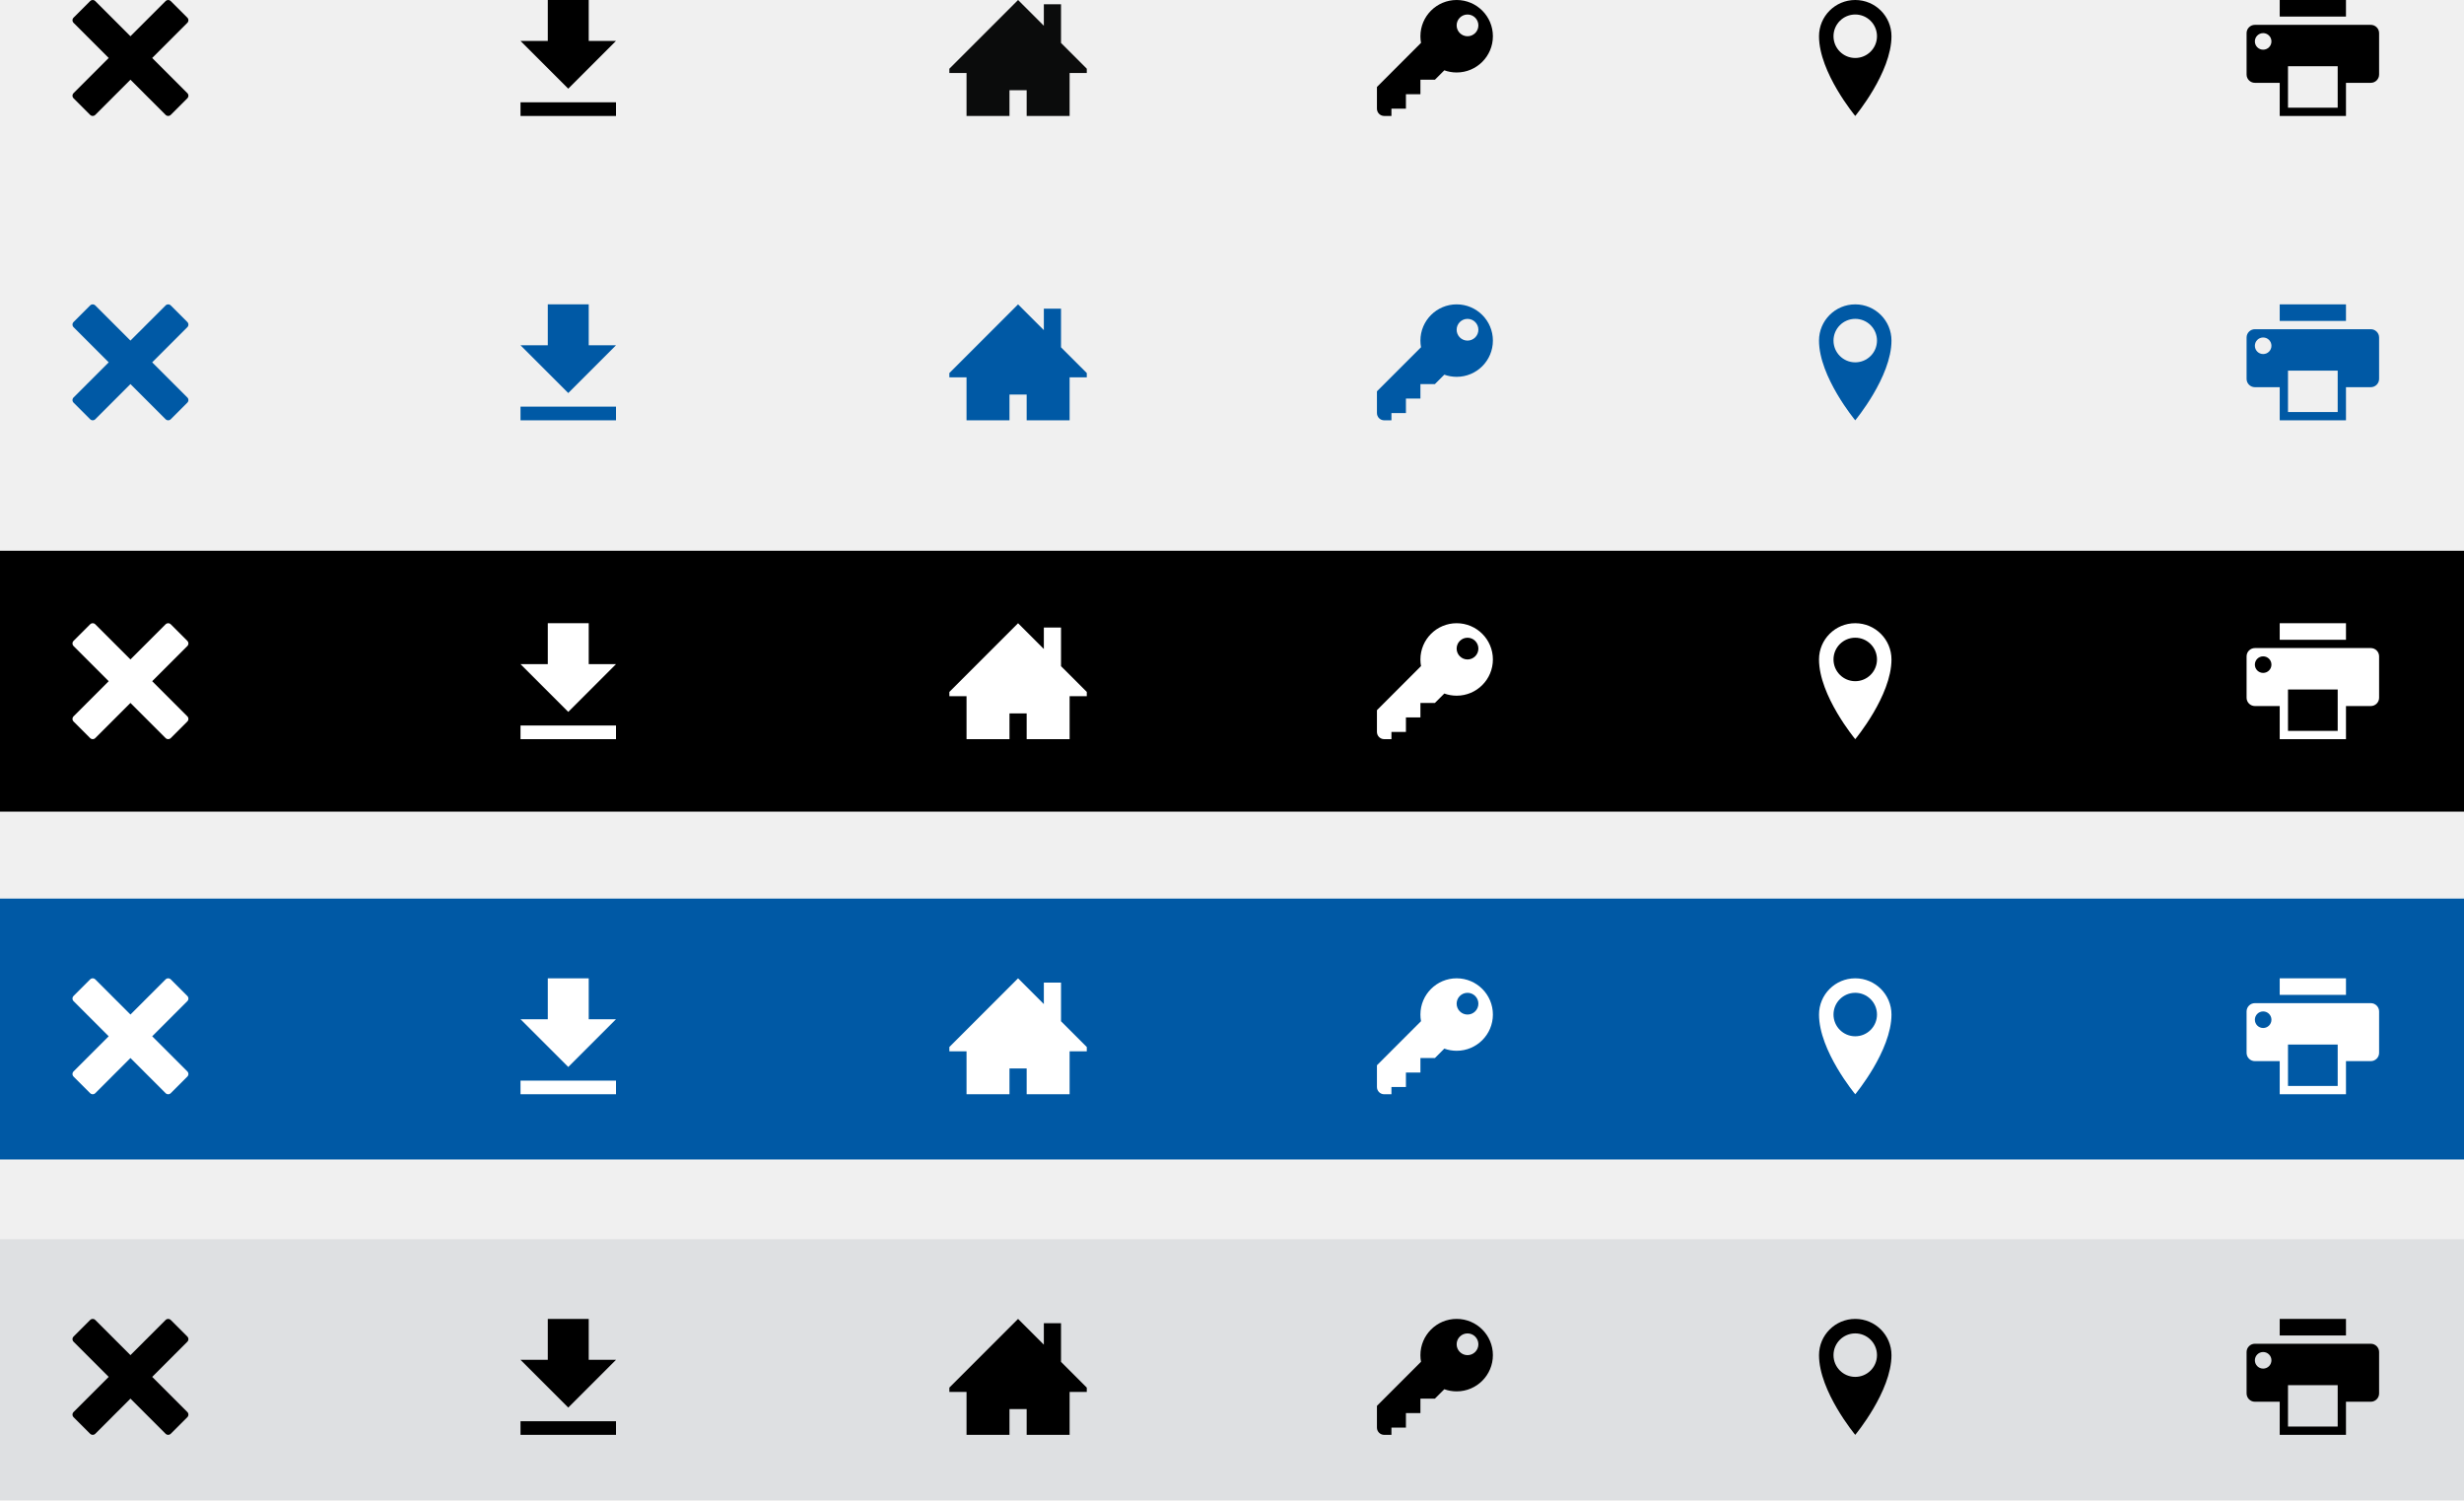
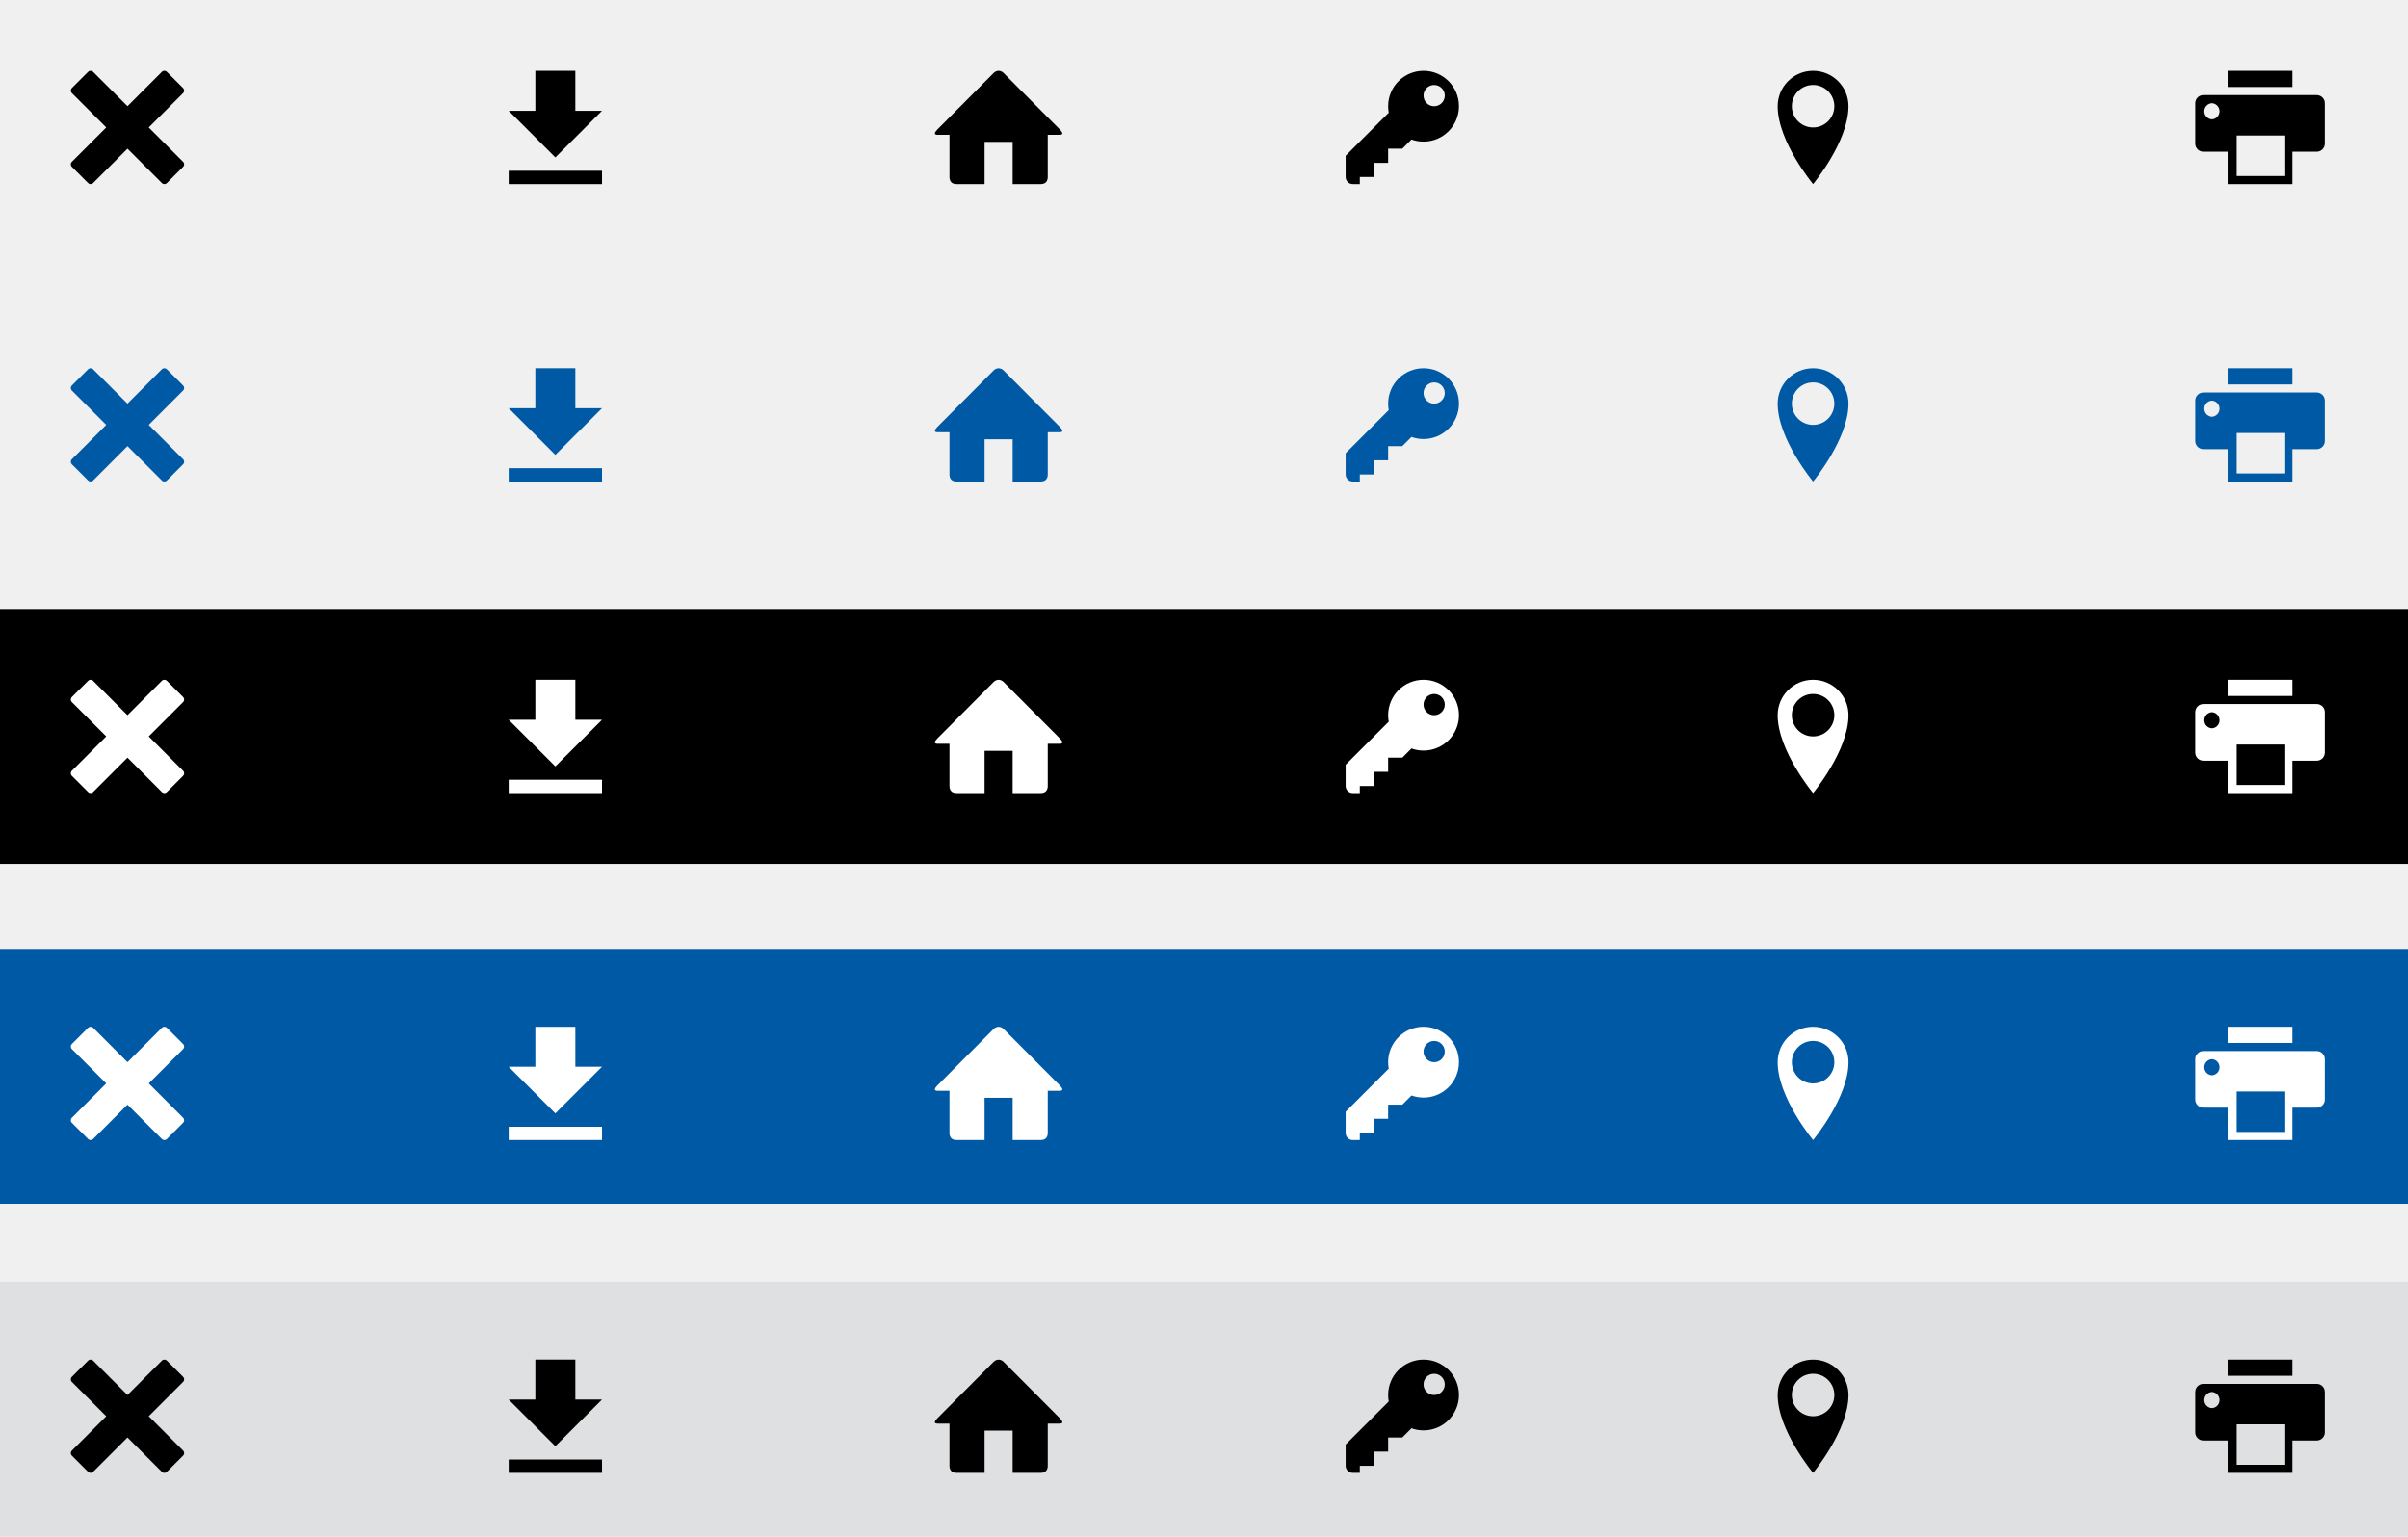
- <svg xmlns="http://www.w3.org/2000/svg" width="340px" height="207px" viewBox="0 0 340 207" version="1.1">
+ <svg xmlns="http://www.w3.org/2000/svg" width="340px" height="217px" viewBox="0 0 340 217" version="1.1">
  <defs />
  <g id="Page-1" stroke="none" stroke-width="1" fill="none" fill-rule="evenodd">
-     <g id="icon-colour">
-       <g id="black" transform="translate(10, 0)">
-         <g id="cross" fill="#000000">
+     <g id="icon-colours" transform="translate(0, 10)" fill-rule="nonzero">
+       <g id="black" transform="translate(10, 0)" fill="#000000">
+         <g id="cross">
          <path d="M15.854,12.854 L15.854,12.854 L11,8 L15.854,3.146 L15.854,3.146 C15.906,3.093 15.944,3.032 15.968,2.967 C16.035,2.789 15.997,2.582 15.854,2.439 L13.561,0.146 C13.418,0.003 13.21,-0.034 13.032,0.032 C12.967,0.056 12.906,0.094 12.854,0.146 L12.854,0.146 L8,4.999 L3.146,0.146 L3.146,0.146 C3.093,0.094 3.032,0.056 2.967,0.032 C2.789,-0.035 2.582,0.003 2.439,0.146 L0.146,2.439 C0.003,2.582 -0.034,2.79 0.032,2.967 C0.056,3.032 0.094,3.093 0.146,3.146 L0.146,3.146 L5,8 L0.146,12.854 L0.146,12.854 C0.094,12.906 0.056,12.967 0.032,13.032 C-0.035,13.21 0.003,13.418 0.146,13.561 L2.439,15.854 C2.582,15.997 2.79,16.034 2.967,15.968 C3.032,15.944 3.093,15.906 3.146,15.854 L3.146,15.854 L8,11 L12.854,15.854 L12.854,15.854 C12.906,15.906 12.967,15.944 13.032,15.968 C13.21,16.035 13.418,15.997 13.561,15.854 L15.854,13.561 C15.997,13.418 16.035,13.21 15.968,13.032 C15.944,12.967 15.906,12.906 15.854,12.854 L15.854,12.854 Z" id="Shape" />
        </g>
-         <g id="download-button" transform="translate(61, 0)" fill="#000000">
+         <g id="download-button" transform="translate(61, 0)">
          <path d="M14,5.647 L10.236,5.647 L10.236,0 L4.588,0 L4.588,5.647 L0.824,5.647 L7.412,12.235 L14,5.647 L14,5.647 Z M0.824,14.117 L0.824,16 L14.001,16 L14.001,14.117 L0.824,14.117 L0.824,14.117 Z" id="Shape" />
        </g>
-         <g id="home3" transform="translate(121, 0)" fill="#0B0C0C">
-           <polygon id="Shape" points="18.963 9.481 15.407 5.926 15.407 0.593 13.037 0.593 13.037 3.556 9.481 0 0 9.481 0 10.074 2.37 10.074 2.37 16 8.296 16 8.296 12.444 10.667 12.444 10.667 16 16.593 16 16.593 10.074 18.963 10.074" />
-         </g>
-         <g id="key" transform="translate(180, 0)" fill="#000000">
+         <g id="key" transform="translate(180, 0)">
          <path d="M11,0 C8.239,0 6,2.239 6,5 C6,5.313 6.029,5.619 6.084,5.916 L0,12 L0,15 C0,15.553 0.448,16 1,16 L2,16 L2,15 L4,15 L4,13 L6,13 L6,11 L8,11 L9.297,9.703 C9.829,9.895 10.402,10 11,10 C13.761,10 16,7.761 16,5 C16,2.239 13.761,0 11,0 Z M12.498,5.002 C11.669,5.002 10.998,4.33 10.998,3.502 C10.998,2.674 11.669,2.002 12.498,2.002 C13.326,2.002 13.998,2.674 13.998,3.502 C13.998,4.33 13.326,5.002 12.498,5.002 Z" id="Shape" />
        </g>
-         <g id="location" transform="translate(241, 0)" fill="#000000">
+         <g id="location" transform="translate(241, 0)">
          <path d="M5,0 C2.239,0 0,2.239 0,5 C0,10 5,16 5,16 C5,16 10,10 10,5 C10,2.239 7.761,0 5,0 Z M5,8 C3.343,8 2,6.657 2,5 C2,3.343 3.343,2 5,2 C6.657,2 8,3.343 8,5 C8,6.657 6.657,8 5,8 Z" id="Shape" />
        </g>
-         <g id="printer" transform="translate(300, 0)" fill="#000000">
+         <g id="printer" transform="translate(300, 0)">
          <g id="Group">
            <polygon id="Shape" points="4.571 0 13.714 0 13.714 2.286 4.571 2.286" />
            <path d="M17.143,3.429 L1.143,3.429 C0.514,3.429 0,3.943 0,4.571 L0,10.286 C0,10.914 0.514,11.429 1.143,11.429 L4.571,11.429 L4.571,16 L13.714,16 L13.714,11.429 L17.143,11.429 C17.771,11.429 18.286,10.914 18.286,10.286 L18.286,4.571 C18.286,3.943 17.771,3.429 17.143,3.429 Z M2.286,6.857 C1.654,6.857 1.143,6.346 1.143,5.714 C1.143,5.083 1.654,4.571 2.286,4.571 C2.917,4.571 3.429,5.083 3.429,5.714 C3.429,6.346 2.917,6.857 2.286,6.857 Z M12.571,14.857 L5.714,14.857 L5.714,9.143 L12.571,9.143 L12.571,14.857 Z" id="Shape" />
          </g>
        </g>
      </g>
      <g id="blue" transform="translate(10, 42)" fill="#0059A5">
        <g id="cross">
          <path d="M15.854,12.854 L15.854,12.854 L11,8 L15.854,3.146 L15.854,3.146 C15.906,3.093 15.944,3.032 15.968,2.967 C16.035,2.789 15.997,2.582 15.854,2.439 L13.561,0.146 C13.418,0.003 13.21,-0.034 13.032,0.032 C12.967,0.056 12.906,0.094 12.854,0.146 L12.854,0.146 L8,4.999 L3.146,0.146 L3.146,0.146 C3.093,0.094 3.032,0.056 2.967,0.032 C2.789,-0.035 2.582,0.003 2.439,0.146 L0.146,2.439 C0.003,2.582 -0.034,2.79 0.032,2.967 C0.056,3.032 0.094,3.093 0.146,3.146 L0.146,3.146 L5,8 L0.146,12.854 L0.146,12.854 C0.094,12.906 0.056,12.967 0.032,13.032 C-0.035,13.21 0.003,13.418 0.146,13.561 L2.439,15.854 C2.582,15.997 2.79,16.034 2.967,15.968 C3.032,15.944 3.093,15.906 3.146,15.854 L3.146,15.854 L8,11 L12.854,15.854 L12.854,15.854 C12.906,15.906 12.967,15.944 13.032,15.968 C13.21,16.035 13.418,15.997 13.561,15.854 L15.854,13.561 C15.997,13.418 16.035,13.21 15.968,13.032 C15.944,12.967 15.906,12.906 15.854,12.854 L15.854,12.854 Z" id="Shape" />
        </g>
        <g id="download-button" transform="translate(61, 0)">
          <path d="M14,5.647 L10.236,5.647 L10.236,0 L4.588,0 L4.588,5.647 L0.824,5.647 L7.412,12.235 L14,5.647 L14,5.647 Z M0.824,14.117 L0.824,16 L14.001,16 L14.001,14.117 L0.824,14.117 L0.824,14.117 Z" id="Shape" />
-         </g>
-         <g id="home3" transform="translate(121, 0)">
-           <polygon id="Shape" points="18.963 9.481 15.407 5.926 15.407 0.593 13.037 0.593 13.037 3.556 9.481 0 0 9.481 0 10.074 2.37 10.074 2.37 16 8.296 16 8.296 12.444 10.667 12.444 10.667 16 16.593 16 16.593 10.074 18.963 10.074" />
        </g>
        <g id="key" transform="translate(180, 0)">
          <path d="M11,0 C8.239,0 6,2.239 6,5 C6,5.313 6.029,5.619 6.084,5.916 L0,12 L0,15 C0,15.553 0.448,16 1,16 L2,16 L2,15 L4,15 L4,13 L6,13 L6,11 L8,11 L9.297,9.703 C9.829,9.895 10.402,10 11,10 C13.761,10 16,7.761 16,5 C16,2.239 13.761,0 11,0 Z M12.498,5.002 C11.669,5.002 10.998,4.33 10.998,3.502 C10.998,2.674 11.669,2.002 12.498,2.002 C13.326,2.002 13.998,2.674 13.998,3.502 C13.998,4.33 13.326,5.002 12.498,5.002 Z" id="Shape" />
        </g>
        <g id="location" transform="translate(241, 0)">
          <path d="M5,0 C2.239,0 0,2.239 0,5 C0,10 5,16 5,16 C5,16 10,10 10,5 C10,2.239 7.761,0 5,0 Z M5,8 C3.343,8 2,6.657 2,5 C2,3.343 3.343,2 5,2 C6.657,2 8,3.343 8,5 C8,6.657 6.657,8 5,8 Z" id="Shape" />
        </g>
        <g id="printer" transform="translate(300, 0)">
          <g id="Group">
            <polygon id="Shape" points="4.571 0 13.714 0 13.714 2.286 4.571 2.286" />
            <path d="M17.143,3.429 L1.143,3.429 C0.514,3.429 0,3.943 0,4.571 L0,10.286 C0,10.914 0.514,11.429 1.143,11.429 L4.571,11.429 L4.571,16 L13.714,16 L13.714,11.429 L17.143,11.429 C17.771,11.429 18.286,10.914 18.286,10.286 L18.286,4.571 C18.286,3.943 17.771,3.429 17.143,3.429 Z M2.286,6.857 C1.654,6.857 1.143,6.346 1.143,5.714 C1.143,5.083 1.654,4.571 2.286,4.571 C2.917,4.571 3.429,5.083 3.429,5.714 C3.429,6.346 2.917,6.857 2.286,6.857 Z M12.571,14.857 L5.714,14.857 L5.714,9.143 L12.571,9.143 L12.571,14.857 Z" id="Shape" />
          </g>
        </g>
      </g>
      <g id="black-bg" transform="translate(0, 76)">
        <rect id="Rectangle" fill="#000000" x="0" y="0" width="340" height="36" />
        <g id="cross" transform="translate(10, 10)" fill="#FFFFFF">
          <path d="M15.854,12.854 L15.854,12.854 L11,8 L15.854,3.146 L15.854,3.146 C15.906,3.093 15.944,3.032 15.968,2.967 C16.035,2.789 15.997,2.582 15.854,2.439 L13.561,0.146 C13.418,0.003 13.21,-0.034 13.032,0.032 C12.967,0.056 12.906,0.094 12.854,0.146 L12.854,0.146 L8,4.999 L3.146,0.146 L3.146,0.146 C3.093,0.094 3.032,0.056 2.967,0.032 C2.789,-0.035 2.582,0.003 2.439,0.146 L0.146,2.439 C0.003,2.582 -0.034,2.79 0.032,2.967 C0.056,3.032 0.094,3.093 0.146,3.146 L0.146,3.146 L5,8 L0.146,12.854 L0.146,12.854 C0.094,12.906 0.056,12.967 0.032,13.032 C-0.035,13.21 0.003,13.418 0.146,13.561 L2.439,15.854 C2.582,15.997 2.79,16.034 2.967,15.968 C3.032,15.944 3.093,15.906 3.146,15.854 L3.146,15.854 L8,11 L12.854,15.854 L12.854,15.854 C12.906,15.906 12.967,15.944 13.032,15.968 C13.21,16.035 13.418,15.997 13.561,15.854 L15.854,13.561 C15.997,13.418 16.035,13.21 15.968,13.032 C15.944,12.967 15.906,12.906 15.854,12.854 L15.854,12.854 Z" id="Shape" />
        </g>
        <g id="download-button" transform="translate(71, 10)" fill="#FFFFFF">
          <path d="M14,5.647 L10.236,5.647 L10.236,0 L4.588,0 L4.588,5.647 L0.824,5.647 L7.412,12.235 L14,5.647 L14,5.647 Z M0.824,14.117 L0.824,16 L14.001,16 L14.001,14.117 L0.824,14.117 L0.824,14.117 Z" id="Shape" />
        </g>
-         <g id="home3" transform="translate(131, 10)" fill="#FFFFFF">
-           <polygon id="Shape" points="18.963 9.481 15.407 5.926 15.407 0.593 13.037 0.593 13.037 3.556 9.481 0 0 9.481 0 10.074 2.37 10.074 2.37 16 8.296 16 8.296 12.444 10.667 12.444 10.667 16 16.593 16 16.593 10.074 18.963 10.074" />
-         </g>
        <g id="key" transform="translate(190, 10)" fill="#FFFFFF">
          <path d="M11,0 C8.239,0 6,2.239 6,5 C6,5.313 6.029,5.619 6.084,5.916 L0,12 L0,15 C0,15.553 0.448,16 1,16 L2,16 L2,15 L4,15 L4,13 L6,13 L6,11 L8,11 L9.297,9.703 C9.829,9.895 10.402,10 11,10 C13.761,10 16,7.761 16,5 C16,2.239 13.761,0 11,0 Z M12.498,5.002 C11.669,5.002 10.998,4.33 10.998,3.502 C10.998,2.674 11.669,2.002 12.498,2.002 C13.326,2.002 13.998,2.674 13.998,3.502 C13.998,4.33 13.326,5.002 12.498,5.002 Z" id="Shape" />
        </g>
        <g id="location" transform="translate(251, 10)" fill="#FFFFFF">
          <path d="M5,0 C2.239,0 0,2.239 0,5 C0,10 5,16 5,16 C5,16 10,10 10,5 C10,2.239 7.761,0 5,0 Z M5,8 C3.343,8 2,6.657 2,5 C2,3.343 3.343,2 5,2 C6.657,2 8,3.343 8,5 C8,6.657 6.657,8 5,8 Z" id="Shape" />
        </g>
        <g id="printer" transform="translate(310, 10)" fill="#FFFFFF">
          <g id="Group">
            <polygon id="Shape" points="4.571 0 13.714 0 13.714 2.286 4.571 2.286" />
            <path d="M17.143,3.429 L1.143,3.429 C0.514,3.429 0,3.943 0,4.571 L0,10.286 C0,10.914 0.514,11.429 1.143,11.429 L4.571,11.429 L4.571,16 L13.714,16 L13.714,11.429 L17.143,11.429 C17.771,11.429 18.286,10.914 18.286,10.286 L18.286,4.571 C18.286,3.943 17.771,3.429 17.143,3.429 Z M2.286,6.857 C1.654,6.857 1.143,6.346 1.143,5.714 C1.143,5.083 1.654,4.571 2.286,4.571 C2.917,4.571 3.429,5.083 3.429,5.714 C3.429,6.346 2.917,6.857 2.286,6.857 Z M12.571,14.857 L5.714,14.857 L5.714,9.143 L12.571,9.143 L12.571,14.857 Z" id="Shape" />
          </g>
        </g>
      </g>
      <g id="blue-bg" transform="translate(0, 124)">
        <rect id="Rectangle" fill="#0059A5" x="0" y="0" width="340" height="36" />
        <g id="cross" transform="translate(10, 11)" fill="#FFFFFF">
          <path d="M15.854,12.854 L15.854,12.854 L11,8 L15.854,3.146 L15.854,3.146 C15.906,3.093 15.944,3.032 15.968,2.967 C16.035,2.789 15.997,2.582 15.854,2.439 L13.561,0.146 C13.418,0.003 13.21,-0.034 13.032,0.032 C12.967,0.056 12.906,0.094 12.854,0.146 L12.854,0.146 L8,4.999 L3.146,0.146 L3.146,0.146 C3.093,0.094 3.032,0.056 2.967,0.032 C2.789,-0.035 2.582,0.003 2.439,0.146 L0.146,2.439 C0.003,2.582 -0.034,2.79 0.032,2.967 C0.056,3.032 0.094,3.093 0.146,3.146 L0.146,3.146 L5,8 L0.146,12.854 L0.146,12.854 C0.094,12.906 0.056,12.967 0.032,13.032 C-0.035,13.21 0.003,13.418 0.146,13.561 L2.439,15.854 C2.582,15.997 2.79,16.034 2.967,15.968 C3.032,15.944 3.093,15.906 3.146,15.854 L3.146,15.854 L8,11 L12.854,15.854 L12.854,15.854 C12.906,15.906 12.967,15.944 13.032,15.968 C13.21,16.035 13.418,15.997 13.561,15.854 L15.854,13.561 C15.997,13.418 16.035,13.21 15.968,13.032 C15.944,12.967 15.906,12.906 15.854,12.854 L15.854,12.854 Z" id="Shape" />
        </g>
        <g id="download-button" transform="translate(71, 11)" fill="#FFFFFF">
          <path d="M14,5.647 L10.236,5.647 L10.236,0 L4.588,0 L4.588,5.647 L0.824,5.647 L7.412,12.235 L14,5.647 L14,5.647 Z M0.824,14.117 L0.824,16 L14.001,16 L14.001,14.117 L0.824,14.117 L0.824,14.117 Z" id="Shape" />
-         </g>
-         <g id="home3" transform="translate(131, 11)" fill="#FFFFFF">
-           <polygon id="Shape" points="18.963 9.481 15.407 5.926 15.407 0.593 13.037 0.593 13.037 3.556 9.481 0 0 9.481 0 10.074 2.37 10.074 2.37 16 8.296 16 8.296 12.444 10.667 12.444 10.667 16 16.593 16 16.593 10.074 18.963 10.074" />
        </g>
        <g id="key" transform="translate(190, 11)" fill="#FFFFFF">
          <path d="M11,0 C8.239,0 6,2.239 6,5 C6,5.313 6.029,5.619 6.084,5.916 L0,12 L0,15 C0,15.553 0.448,16 1,16 L2,16 L2,15 L4,15 L4,13 L6,13 L6,11 L8,11 L9.297,9.703 C9.829,9.895 10.402,10 11,10 C13.761,10 16,7.761 16,5 C16,2.239 13.761,0 11,0 Z M12.498,5.002 C11.669,5.002 10.998,4.33 10.998,3.502 C10.998,2.674 11.669,2.002 12.498,2.002 C13.326,2.002 13.998,2.674 13.998,3.502 C13.998,4.33 13.326,5.002 12.498,5.002 Z" id="Shape" />
        </g>
        <g id="location" transform="translate(251, 11)" fill="#FFFFFF">
          <path d="M5,0 C2.239,0 0,2.239 0,5 C0,10 5,16 5,16 C5,16 10,10 10,5 C10,2.239 7.761,0 5,0 Z M5,8 C3.343,8 2,6.657 2,5 C2,3.343 3.343,2 5,2 C6.657,2 8,3.343 8,5 C8,6.657 6.657,8 5,8 Z" id="Shape" />
        </g>
        <g id="printer" transform="translate(310, 11)" fill="#FFFFFF">
          <g id="Group">
            <polygon id="Shape" points="4.571 0 13.714 0 13.714 2.286 4.571 2.286" />
            <path d="M17.143,3.429 L1.143,3.429 C0.514,3.429 0,3.943 0,4.571 L0,10.286 C0,10.914 0.514,11.429 1.143,11.429 L4.571,11.429 L4.571,16 L13.714,16 L13.714,11.429 L17.143,11.429 C17.771,11.429 18.286,10.914 18.286,10.286 L18.286,4.571 C18.286,3.943 17.771,3.429 17.143,3.429 Z M2.286,6.857 C1.654,6.857 1.143,6.346 1.143,5.714 C1.143,5.083 1.654,4.571 2.286,4.571 C2.917,4.571 3.429,5.083 3.429,5.714 C3.429,6.346 2.917,6.857 2.286,6.857 Z M12.571,14.857 L5.714,14.857 L5.714,9.143 L12.571,9.143 L12.571,14.857 Z" id="Shape" />
          </g>
        </g>
      </g>
      <g id="grey-bg" transform="translate(0, 171)">
        <rect id="Rectangle" fill="#DEE0E2" x="0" y="0" width="340" height="36" />
        <g id="cross" transform="translate(10, 11)" fill="#000000">
          <path d="M15.854,12.854 L15.854,12.854 L11,8 L15.854,3.146 L15.854,3.146 C15.906,3.093 15.944,3.032 15.968,2.967 C16.035,2.789 15.997,2.582 15.854,2.439 L13.561,0.146 C13.418,0.003 13.21,-0.034 13.032,0.032 C12.967,0.056 12.906,0.094 12.854,0.146 L12.854,0.146 L8,4.999 L3.146,0.146 L3.146,0.146 C3.093,0.094 3.032,0.056 2.967,0.032 C2.789,-0.035 2.582,0.003 2.439,0.146 L0.146,2.439 C0.003,2.582 -0.034,2.79 0.032,2.967 C0.056,3.032 0.094,3.093 0.146,3.146 L0.146,3.146 L5,8 L0.146,12.854 L0.146,12.854 C0.094,12.906 0.056,12.967 0.032,13.032 C-0.035,13.21 0.003,13.418 0.146,13.561 L2.439,15.854 C2.582,15.997 2.79,16.034 2.967,15.968 C3.032,15.944 3.093,15.906 3.146,15.854 L3.146,15.854 L8,11 L12.854,15.854 L12.854,15.854 C12.906,15.906 12.967,15.944 13.032,15.968 C13.21,16.035 13.418,15.997 13.561,15.854 L15.854,13.561 C15.997,13.418 16.035,13.21 15.968,13.032 C15.944,12.967 15.906,12.906 15.854,12.854 L15.854,12.854 Z" id="Shape" />
        </g>
        <g id="download-button" transform="translate(71, 11)" fill="#000000">
          <path d="M14,5.647 L10.236,5.647 L10.236,0 L4.588,0 L4.588,5.647 L0.824,5.647 L7.412,12.235 L14,5.647 L14,5.647 Z M0.824,14.117 L0.824,16 L14.001,16 L14.001,14.117 L0.824,14.117 L0.824,14.117 Z" id="Shape" />
        </g>
-         <g id="home3" transform="translate(131, 11)" fill="#000000">
-           <polygon id="Shape" points="18.963 9.481 15.407 5.926 15.407 0.593 13.037 0.593 13.037 3.556 9.481 0 0 9.481 0 10.074 2.37 10.074 2.37 16 8.296 16 8.296 12.444 10.667 12.444 10.667 16 16.593 16 16.593 10.074 18.963 10.074" />
-         </g>
        <g id="key" transform="translate(190, 11)" fill="#000000">
          <path d="M11,0 C8.239,0 6,2.239 6,5 C6,5.313 6.029,5.619 6.084,5.916 L0,12 L0,15 C0,15.553 0.448,16 1,16 L2,16 L2,15 L4,15 L4,13 L6,13 L6,11 L8,11 L9.297,9.703 C9.829,9.895 10.402,10 11,10 C13.761,10 16,7.761 16,5 C16,2.239 13.761,0 11,0 Z M12.498,5.002 C11.669,5.002 10.998,4.33 10.998,3.502 C10.998,2.674 11.669,2.002 12.498,2.002 C13.326,2.002 13.998,2.674 13.998,3.502 C13.998,4.33 13.326,5.002 12.498,5.002 Z" id="Shape" />
        </g>
        <g id="location" transform="translate(251, 11)" fill="#000000">
          <path d="M5,0 C2.239,0 0,2.239 0,5 C0,10 5,16 5,16 C5,16 10,10 10,5 C10,2.239 7.761,0 5,0 Z M5,8 C3.343,8 2,6.657 2,5 C2,3.343 3.343,2 5,2 C6.657,2 8,3.343 8,5 C8,6.657 6.657,8 5,8 Z" id="Shape" />
        </g>
        <g id="printer" transform="translate(310, 11)" fill="#000000">
          <g id="Group">
            <polygon id="Shape" points="4.571 0 13.714 0 13.714 2.286 4.571 2.286" />
            <path d="M17.143,3.429 L1.143,3.429 C0.514,3.429 0,3.943 0,4.571 L0,10.286 C0,10.914 0.514,11.429 1.143,11.429 L4.571,11.429 L4.571,16 L13.714,16 L13.714,11.429 L17.143,11.429 C17.771,11.429 18.286,10.914 18.286,10.286 L18.286,4.571 C18.286,3.943 17.771,3.429 17.143,3.429 Z M2.286,6.857 C1.654,6.857 1.143,6.346 1.143,5.714 C1.143,5.083 1.654,4.571 2.286,4.571 C2.917,4.571 3.429,5.083 3.429,5.714 C3.429,6.346 2.917,6.857 2.286,6.857 Z M12.571,14.857 L5.714,14.857 L5.714,9.143 L12.571,9.143 L12.571,14.857 Z" id="Shape" />
          </g>
        </g>
      </g>
    </g>
+     <path d="M149.595,19.04 L147.938,19.04 L147.938,25.006 C147.938,25.448 147.746,26 146.947,26 L142.982,26 L142.982,20.034 L139.018,20.034 L139.018,26 L135.053,26 C134.254,26 134.062,25.448 134.062,25.006 L134.062,19.04 L132.405,19.04 C131.812,19.04 131.939,18.718 132.345,18.296 L140.298,10.31 C140.491,10.109 140.745,10.01 141,10 C141.254,10.01 141.508,10.108 141.702,10.31 L149.654,18.295 C150.061,18.718 150.188,19.04 149.596,19.04 L149.595,19.04 Z" id="Shape" fill="#000000" fill-rule="nonzero" />
+     <path d="M149.595,61.04 L147.938,61.04 L147.938,67.006 C147.938,67.448 147.746,68 146.947,68 L142.982,68 L142.982,62.034 L139.018,62.034 L139.018,68 L135.053,68 C134.254,68 134.062,67.448 134.062,67.006 L134.062,61.04 L132.405,61.04 C131.812,61.04 131.939,60.718 132.345,60.296 L140.298,52.31 C140.491,52.109 140.745,52.01 141,52 C141.254,52.01 141.508,52.108 141.702,52.31 L149.654,60.295 C150.061,60.718 150.188,61.04 149.596,61.04 L149.595,61.04 Z" id="Shape-Copy" fill="#0059A5" fill-rule="nonzero" />
+     <path d="M149.595,105.04 L147.938,105.04 L147.938,111.006 C147.938,111.448 147.746,112 146.947,112 L142.982,112 L142.982,106.034 L139.018,106.034 L139.018,112 L135.053,112 C134.254,112 134.062,111.448 134.062,111.006 L134.062,105.04 L132.405,105.04 C131.812,105.04 131.939,104.718 132.345,104.296 L140.298,96.31 C140.491,96.109 140.745,96.01 141,96 C141.254,96.01 141.508,96.108 141.702,96.31 L149.654,104.295 C150.061,104.718 150.188,105.04 149.596,105.04 L149.595,105.04 Z" id="Shape-Copy-2" fill="#FFFFFF" fill-rule="nonzero" />
+     <path d="M149.595,154.04 L147.938,154.04 L147.938,160.006 C147.938,160.448 147.746,161 146.947,161 L142.982,161 L142.982,155.034 L139.018,155.034 L139.018,161 L135.053,161 C134.254,161 134.062,160.448 134.062,160.006 L134.062,154.04 L132.405,154.04 C131.812,154.04 131.939,153.718 132.345,153.296 L140.298,145.31 C140.491,145.109 140.745,145.01 141,145 C141.254,145.01 141.508,145.108 141.702,145.31 L149.654,153.295 C150.061,153.718 150.188,154.04 149.596,154.04 L149.595,154.04 Z" id="Shape-Copy-3" fill="#FFFFFF" fill-rule="nonzero" />
+     <path d="M149.595,201.04 L147.938,201.04 L147.938,207.006 C147.938,207.448 147.746,208 146.947,208 L142.982,208 L142.982,202.034 L139.018,202.034 L139.018,208 L135.053,208 C134.254,208 134.062,207.448 134.062,207.006 L134.062,201.04 L132.405,201.04 C131.812,201.04 131.939,200.718 132.345,200.296 L140.298,192.31 C140.491,192.109 140.745,192.01 141,192 C141.254,192.01 141.508,192.108 141.702,192.31 L149.654,200.295 C150.061,200.718 150.188,201.04 149.596,201.04 L149.595,201.04 Z" id="Shape-Copy-4" fill="#000000" fill-rule="nonzero" />
  </g>
</svg>
